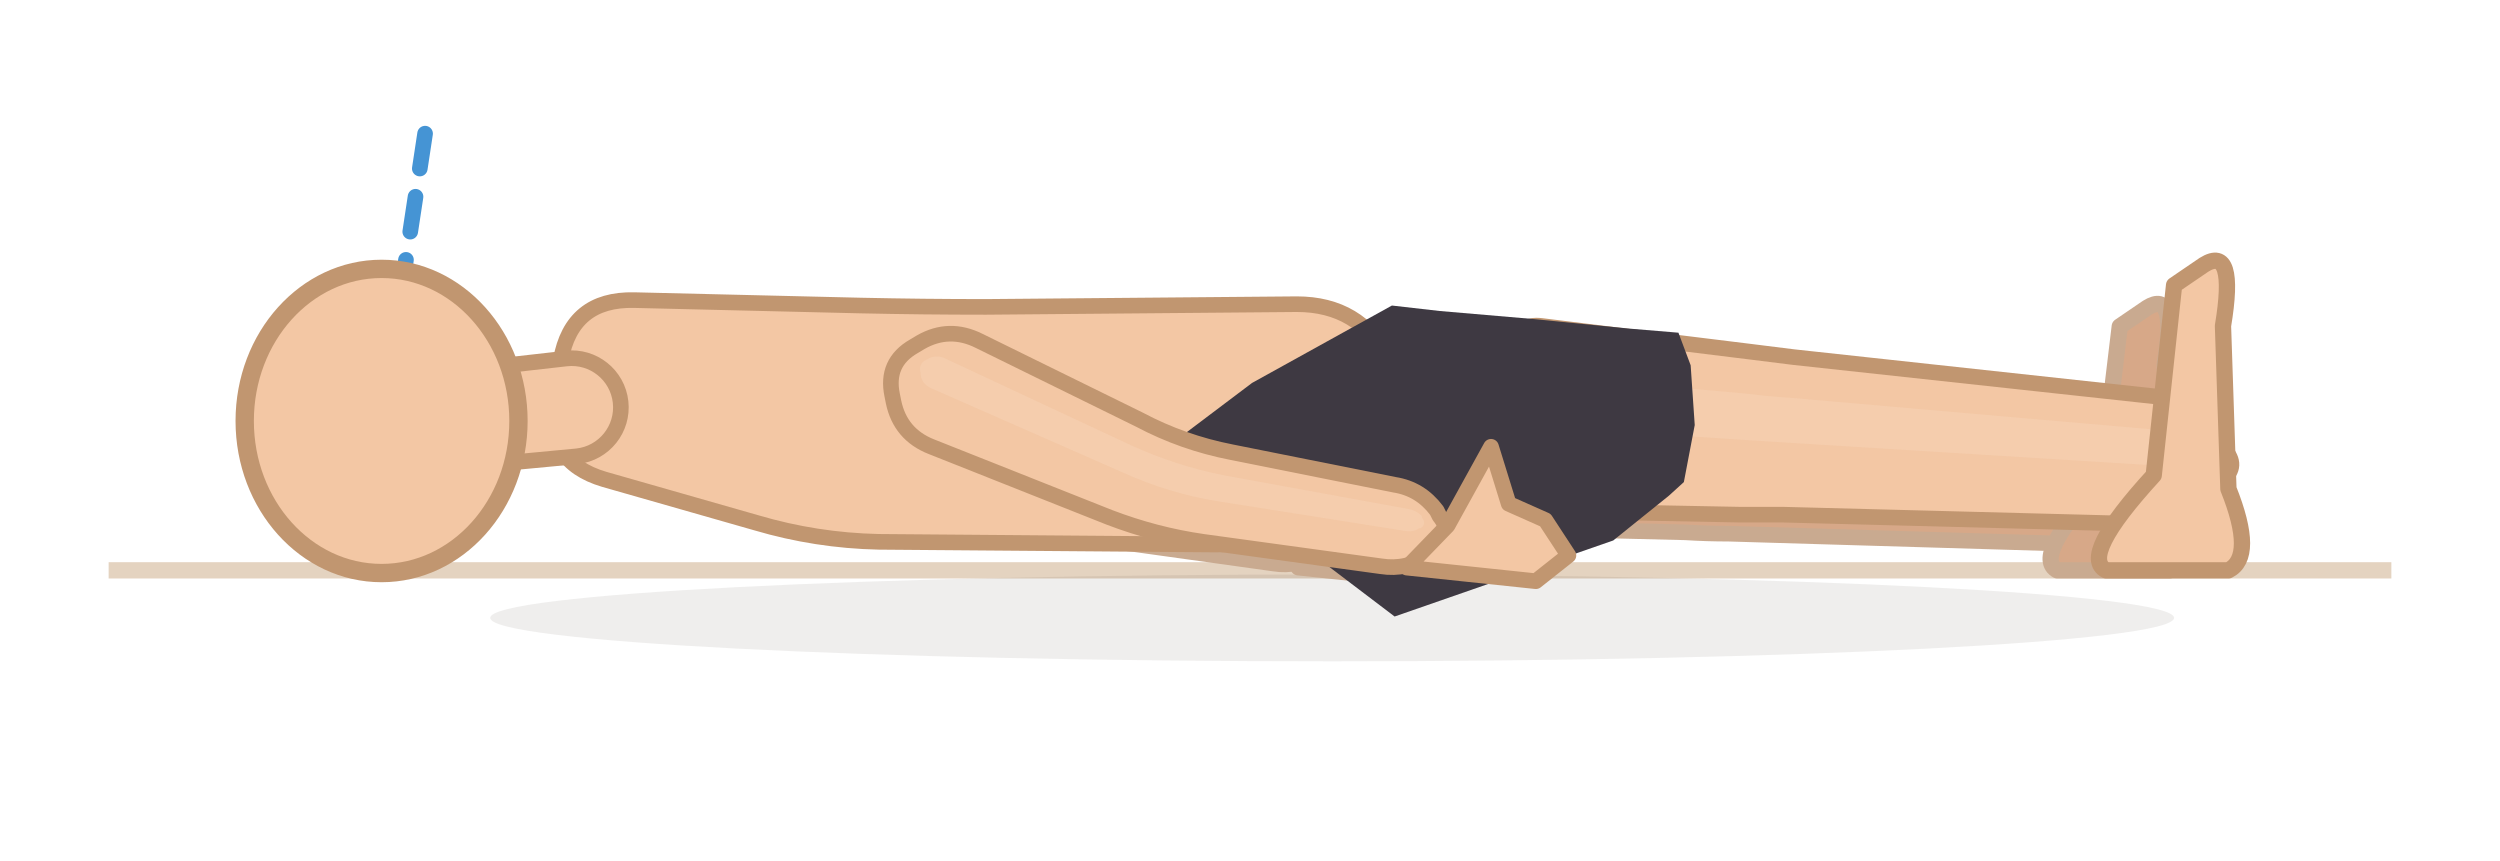
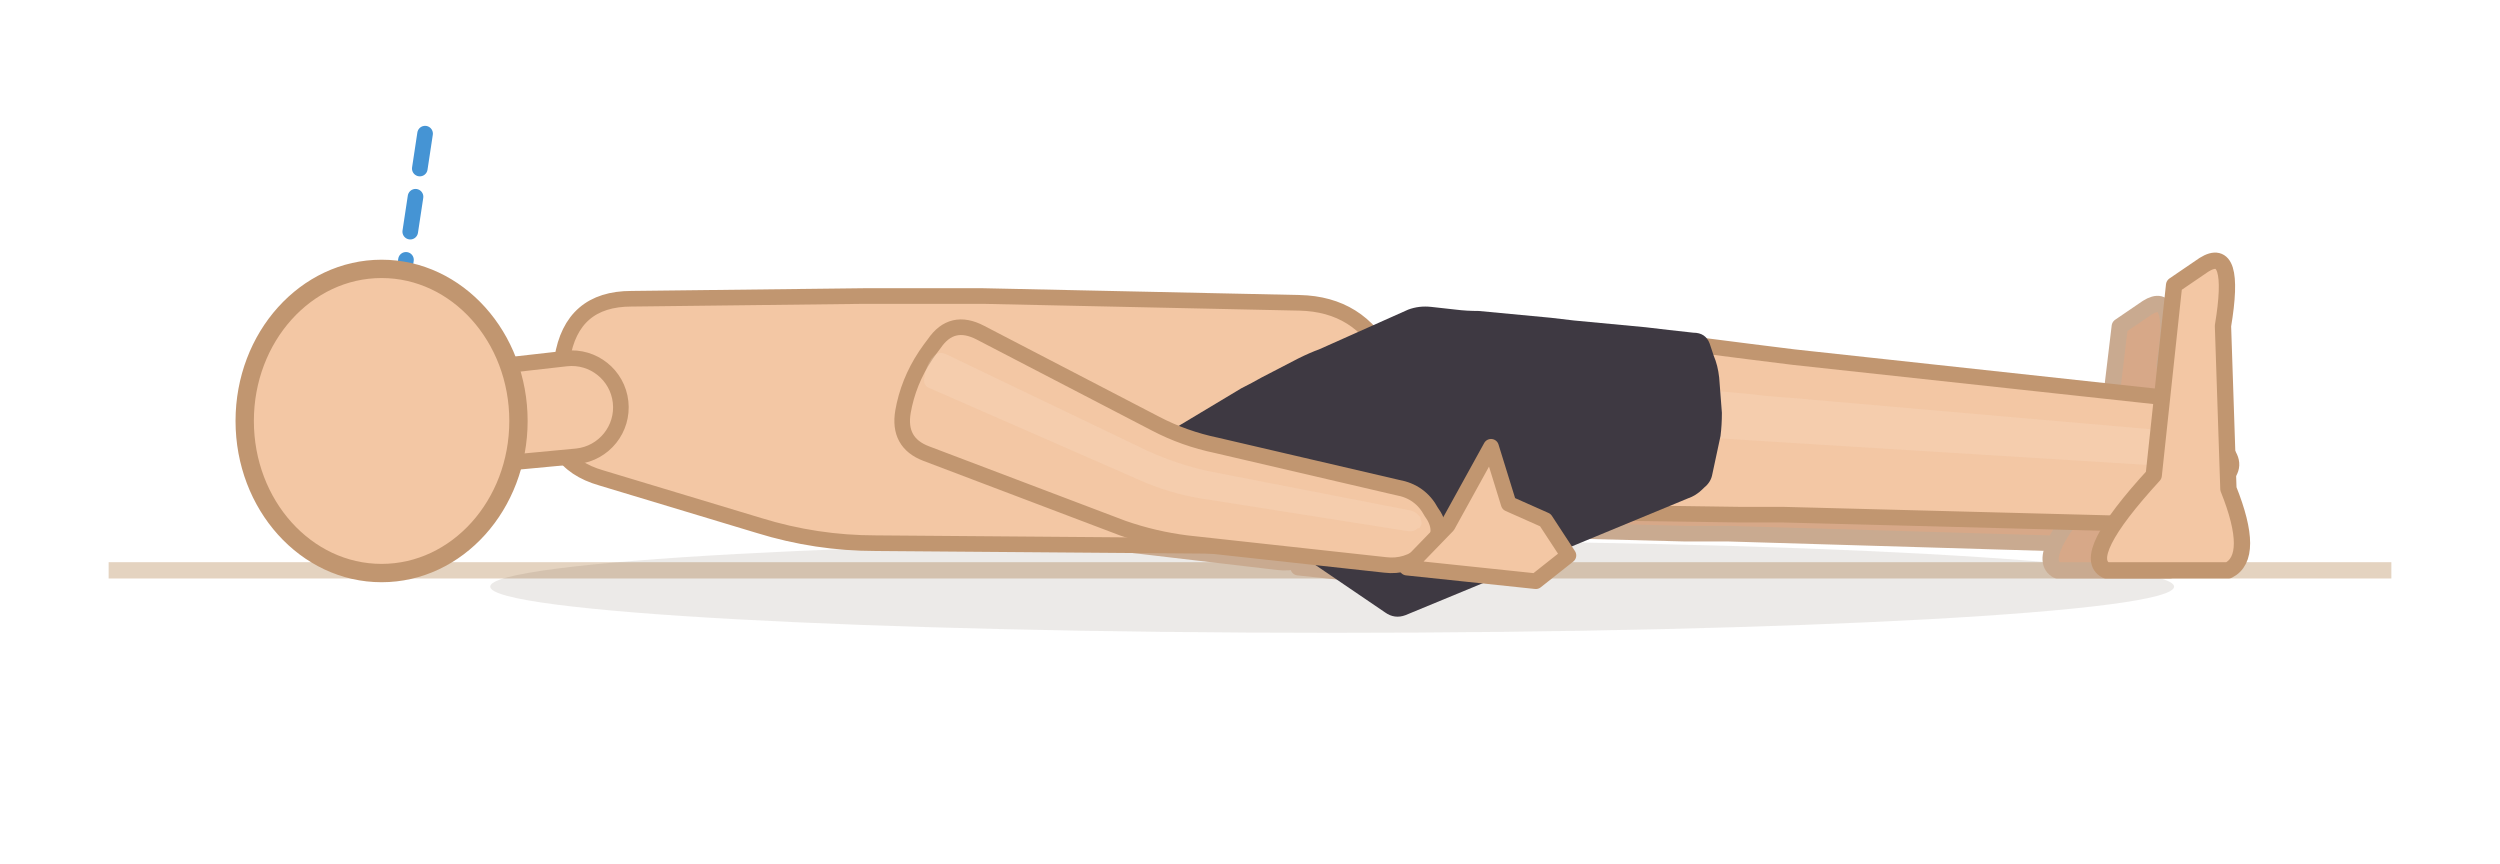
- <svg xmlns="http://www.w3.org/2000/svg" viewBox="9.9 126 184.1 63.4">
+ <svg xmlns="http://www.w3.org/2000/svg" viewBox="9.9 126 184.1 63.6">
  <line x1="17.9" y1="168" x2="186" y2="168" stroke="#e4d3c0" stroke-width="1.2" />
-   <ellipse cx="108" cy="171.5" rx="62" ry="3.2" fill="rgba(62,42,28,0.08)" />
-   <path d="M 117.5,164.8 L 134,165.2 Q 135.6,165.3 137.2,165.3 L 164.1,166.1 Q 165.7,166.2 167,165.2 L 169.2,163.3 Q 170.4,162.3 169.3,161.1 L 167.4,159 Q 166.3,157.8 164.7,157.6 L 138,154.9 Q 136.4,154.7 134.8,154.5 L 118.4,152.6 Q 116.8,152.4 116.7,154 L 116,163.2 Q 115.9,164.8 117.5,164.8 Z" fill="#d7a888" stroke="#c9aa90" stroke-width="1.15" stroke-linejoin="round" />
-   <path d="M 111.8,158.8 L 134.4,160.3 Q 136,160.4 137.6,160.5 L 165.2,162.3 Q 166,162.3 166.6,161.8 L 166.7,161.7 Q 167.3,161.3 166.8,160.7 L 166.7,160.6 Q 166.1,160 165.4,159.9 L 137.8,157.6 Q 136.2,157.5 134.6,157.3 L 112.1,155.4 Q 110.6,155.2 110.4,156.8 L 110.4,157.1 Q 110.3,158.7 111.8,158.8 Z" fill="#f3d4bc" opacity="0.22" />
+   <ellipse cx="108" cy="169.2" rx="62" ry="3.4" fill="rgba(62,42,28,0.1)" />
+   <path d="M 118.7,164.9 L 134,165.3 Q 135.6,165.3 137.2,165.3 L 164.1,166.1 Q 165.7,166.2 167,165.2 L 169.2,163.3 Q 170.4,162.3 169.3,161.1 L 167.4,159 Q 166.3,157.8 164.7,157.6 L 138,154.9 Q 136.4,154.7 134.8,154.5 L 119.6,152.7 Q 118,152.5 117.9,154.1 L 117.3,163.3 Q 117.1,164.9 118.7,164.9 Z" fill="#d7a888" stroke="#c9aa90" stroke-width="1.15" stroke-linejoin="round" />
+   <path d="M 112.2,158.8 L 134.4,160.3 Q 136,160.4 137.6,160.5 L 165.2,162.3 Q 166,162.3 166.6,161.8 L 166.7,161.7 Q 167.3,161.3 166.8,160.7 L 166.7,160.6 Q 166.1,160 165.4,159.9 L 137.8,157.6 Q 136.2,157.5 134.6,157.3 L 112.5,155.4 Q 110.9,155.2 110.8,156.8 L 110.8,157.1 Q 110.6,158.7 112.2,158.8 Z" fill="#f3d4bc" opacity="0.22" />
  <path d="M 161.4,168 L 169.68,168 Q 171.52,167 169.68,162.48 L 169.312,152.8 Q 170.232,147.28 168.024,148.66 L 166,150.04 L 164.62,161.56 Q 159.56,167 161.4,168 Z" fill="#d7a888" stroke="#c9aa90" stroke-width="1.2" stroke-linejoin="round" />
-   <path d="M 122.4,163.6 L 138,163.9 Q 139.6,163.9 141.2,163.9 L 168.1,164.6 Q 169.7,164.6 170.9,163.6 L 173.6,161.3 Q 174.8,160.3 173.7,159.1 L 171.4,156.6 Q 170.3,155.4 168.7,155.2 L 142,152.3 Q 140.4,152.1 138.8,151.9 L 123.4,150 Q 121.8,149.8 121.7,151.4 L 120.9,162 Q 120.8,163.5 122.4,163.6 Z" fill="#f3c7a4" stroke="#c19670" stroke-width="1.15" stroke-linejoin="round" />
-   <path d="M 116.1,156.9 L 138.4,158.4 Q 140,158.5 141.6,158.6 L 169.1,160.3 Q 170,160.4 170.6,159.8 L 170.8,159.7 Q 171.4,159.2 170.8,158.6 L 170.7,158.4 Q 170.2,157.8 169.3,157.7 L 141.8,155.3 Q 140.2,155.2 138.6,155 L 116.4,153 Q 114.8,152.9 114.7,154.5 L 114.7,155.2 Q 114.5,156.8 116.1,156.9 Z" fill="#fbe3cf" opacity="0.22" />
+   <path d="M 123.8,163.7 L 138,163.9 Q 139.6,163.9 141.2,163.9 L 168.1,164.6 Q 169.7,164.6 170.9,163.6 L 173.6,161.3 Q 174.8,160.3 173.7,159.1 L 171.4,156.6 Q 170.3,155.4 168.7,155.2 L 142,152.3 Q 140.4,152.1 138.8,151.9 L 124.7,150.1 Q 123.2,149.9 123,151.5 L 122.3,162 Q 122.2,163.6 123.8,163.7 Z" fill="#f3c7a4" stroke="#c19670" stroke-width="1.15" stroke-linejoin="round" />
+   <path d="M 116.5,156.9 L 138.4,158.4 Q 140,158.5 141.6,158.6 L 169.1,160.3 Q 170,160.4 170.6,159.8 L 170.8,159.7 Q 171.4,159.2 170.8,158.6 L 170.7,158.4 Q 170.2,157.8 169.3,157.7 L 141.8,155.3 Q 140.2,155.2 138.6,155 L 116.8,153.1 Q 115.2,152.9 115.1,154.5 L 115.1,155.2 Q 114.9,156.8 116.5,156.9 Z" fill="#fbe3cf" opacity="0.22" />
  <path d="M 165,168 L 174,168 Q 176,167 174,162 L 173.6,150 Q 174.6,144 172.2,145.5 L 170,147 L 168.5,161 Q 163,167 165,168 Z" fill="#f3c7a4" stroke="#c19670" stroke-width="1.2" stroke-linejoin="round" />
-   <path d="M 70.9,160.4 L 83.7,164.2 Q 87.2,165.2 90.8,165.7 L 103.7,167.5 Q 105.5,167.8 107.1,166.7 L 107.4,166.5 Q 108.9,165.5 107.8,164 L 107.6,163.7 Q 106.5,162.2 104.7,161.9 L 92.3,159.5 Q 88.8,158.8 85.4,157.5 L 73.3,153 Q 71.3,152.2 69.5,153.5 L 69.1,153.8 Q 67.3,155.1 67.9,157.2 L 68.1,157.7 Q 68.7,159.8 70.9,160.4 Z" fill="#d7a888" stroke="#c9aa90" stroke-width="1.15" stroke-linejoin="round" />
-   <path d="M 70.5,156.5 L 84.5,161.1 Q 87.9,162.3 91.5,162.8 L 105.5,165.1 Q 106,165.2 106.4,164.9 L 106.5,164.9 Q 106.9,164.6 106.6,164.2 L 106.5,164.1 Q 106.2,163.7 105.7,163.6 L 91.9,161.1 Q 88.4,160.5 85,159.3 L 71.2,154.4 Q 70.6,154.2 70.1,154.5 L 70,154.6 Q 69.5,155 69.7,155.6 L 69.7,155.7 Q 69.9,156.3 70.5,156.5 Z" fill="#f3d4bc" opacity="0.22" />
+   <path d="M 70.6,160.7 L 84.8,164.7 Q 87.2,165.4 89.5,165.7 L 104,167.4 Q 105.6,167.6 106.7,166.6 L 107,166.4 Q 108.2,165.4 107.4,164 L 107.2,163.8 Q 106.4,162.4 104.9,162.1 L 91.2,159.1 Q 88.8,158.6 86.6,157.7 L 73.3,152.6 Q 71.4,151.8 70.4,153.6 L 70.1,154 Q 69.1,155.7 68.9,157.7 L 68.8,158.2 Q 68.6,160.2 70.6,160.7 Z" fill="#d7a888" stroke="#c9aa90" stroke-width="1.15" stroke-linejoin="round" />
+   <path d="M 70.4,156.5 L 85.6,161.5 Q 87.9,162.3 90.3,162.7 L 105.5,165.1 Q 106,165.2 106.3,164.9 L 106.4,164.9 Q 106.7,164.6 106.5,164.2 L 106.4,164.1 Q 106.2,163.8 105.8,163.7 L 90.8,160.8 Q 88.4,160.4 86.2,159.6 L 71.2,154.2 Q 70.7,154 70.4,154.5 L 70.3,154.6 Q 70,155.1 70,155.6 L 69.9,155.8 Q 69.9,156.3 70.4,156.5 Z" fill="#f3d4bc" opacity="0.22" />
  <path d="M 105.5,167.8 L 115,168.8 L 117.4,166.9 L 115.7,164.3 L 113,163.1 L 111.7,158.9 L 108.5,164.7 Z" fill="#d7a888" stroke="#c9aa90" stroke-width="1.15" stroke-linejoin="round" />
-   <path d="M 56.6,148.1 L 73.3,148.5 Q 77.9,148.6 82.5,148.6 L 105.4,148.4 Q 110,148.4 112.1,152.4 L 113.9,155.9 Q 116,160 111.9,162.1 L 108.1,164 Q 104,166.1 99.4,166.1 L 74.6,165.9 Q 70,165.8 65.6,164.5 L 54.4,161.3 Q 50,160 50.8,155.5 L 51.2,152.5 Q 52,148 56.6,148.1 Z" fill="#f3c7a4" stroke="#c19670" stroke-width="1.15" stroke-linejoin="round" />
+   <path d="M 56.4,148 L 73.5,147.8 Q 77.9,147.8 82.3,147.8 L 105.6,148.3 Q 110,148.4 112,152.3 L 114,156.1 Q 116,160 112.1,162 L 107.9,164.2 Q 104,166.3 99.6,166.2 L 74.4,166 Q 70,166 65.8,164.7 L 54.2,161.2 Q 50,160 50.7,155.6 L 51.3,152.4 Q 52,148 56.4,148 Z" fill="#f3c7a4" stroke="#c19670" stroke-width="1.15" stroke-linejoin="round" />
  <g data-shorts="inline">
-     <path d="M 96,158.8 L 102.1,154.2 L 112.4,148.5 L 115.9,148.9 L 122.9,149.5 L 129.9,150.2 L 133.5,150.5 L 134.4,152.9 L 134.7,157.3 L 133.9,161.5 L 132.8,162.5 L 128.7,165.8 L 112.6,171.4 Z" fill="#3e3942" fill-rule="nonzero" />
+     <path d="M 94.8,158.5 L 101.3,154.6 Q 102.1,154.2 102.8,153.8 L 105.5,152.4 Q 106.3,152 107.1,151.7 L 113.6,148.8 Q 114.4,148.5 115.3,148.6 L 117.1,148.8 Q 117.9,148.9 118.8,148.9 L 124.1,149.4 Q 124.9,149.5 125.8,149.6 L 131.1,150.1 Q 131.9,150.2 132.8,150.3 L 134.6,150.5 Q 135.5,150.5 135.8,151.3 L 136.1,152.2 Q 136.4,152.9 136.5,153.8 L 136.7,156.4 Q 136.7,157.3 136.6,158.1 L 136,160.9 Q 135.9,161.5 135.4,161.9 L 135.3,162 Q 134.8,162.5 134.2,162.7 L 113.4,171.3 Q 112.6,171.6 111.9,171.1 L 94.7,159.4 Q 94,159 94.8,158.5 Z" fill="#3e3942" fill-rule="nonzero" />
  </g>
-   <path d="M 78.5,158.9 L 91.6,164.1 Q 95,165.4 98.5,165.9 L 111.6,167.7 Q 113.5,168 115.1,166.9 L 115.5,166.6 Q 117.1,165.5 115.9,164 L 115.7,163.6 Q 114.5,162 112.6,161.7 L 100.6,159.3 Q 97,158.6 93.8,156.9 L 82,151.1 Q 79.8,150 77.7,151.2 L 77.2,151.5 Q 75.1,152.7 75.6,155.1 L 75.7,155.6 Q 76.2,158 78.5,158.9 Z" fill="#f3c7a4" stroke="#c19670" stroke-width="1.15" stroke-linejoin="round" />
-   <path d="M 78.5,154.6 L 92.6,160.8 Q 95.9,162.3 99.5,162.9 L 113.4,165.1 Q 114,165.2 114.4,164.9 L 114.5,164.9 Q 115,164.6 114.6,164.1 L 114.6,164 Q 114.2,163.6 113.7,163.5 L 100,161 Q 96.5,160.3 93.2,158.8 L 79.5,152.4 Q 78.9,152.1 78.3,152.4 L 78.1,152.5 Q 77.5,152.8 77.7,153.5 L 77.7,153.6 Q 77.8,154.3 78.5,154.6 Z" fill="#fbe3cf" opacity="0.22" />
+   <path d="M 78.1,159.4 L 92.6,164.9 Q 94.9,165.7 97.3,166 L 111.9,167.6 Q 113.5,167.8 114.8,166.7 L 115.1,166.5 Q 116.3,165.4 115.5,164 L 115.3,163.7 Q 114.5,162.2 112.8,161.9 L 99.5,158.8 Q 97.1,158.3 95,157.2 L 82.1,150.5 Q 80,149.4 78.7,151.3 L 78.4,151.7 Q 77,153.6 76.5,155.8 L 76.4,156.3 Q 76,158.6 78.1,159.4 Z" fill="#f3c7a4" stroke="#c19670" stroke-width="1.15" stroke-linejoin="round" />
+   <path d="M 78.4,154.6 L 93.7,161.3 Q 95.9,162.3 98.3,162.7 L 113.5,165.1 Q 114,165.2 114.3,164.9 L 114.4,164.9 Q 114.7,164.6 114.5,164.2 L 114.5,164.1 Q 114.2,163.7 113.8,163.6 L 98.9,160.7 Q 96.6,160.2 94.4,159.2 L 79.6,152.1 Q 79,151.8 78.6,152.3 L 78.5,152.4 Q 78.1,153 78,153.6 L 78,153.7 Q 77.8,154.4 78.4,154.6 Z" fill="#fbe3cf" opacity="0.22" />
  <path d="M 113.5,167.8 L 123,168.8 L 125.4,166.9 L 123.7,164.3 L 121,163.1 L 119.7,158.9 L 116.5,164.7 Z" fill="#f3c7a4" stroke="#c19670" stroke-width="1.15" stroke-linejoin="round" />
  <line x1="38" y1="157" x2="41.3" y2="135.2" stroke="#2481cc" stroke-width="1.15" stroke-dasharray="2.6 2.1" stroke-linecap="round" opacity="0.85" />
  <path d="M 51.6,152.4 L 46.3,153 A 3.6 3.6 0 0 0 47.1,160.1 L 52.4,159.6 A 3.6 3.6 0 0 0 51.6,152.4 Z" fill="#f3c7a4" stroke="#c19670" stroke-width="1.15" />
  <ellipse cx="38" cy="157" rx="10.08" ry="11.2" fill="#f3c7a4" stroke="#c19670" stroke-width="1.35" />
</svg>
